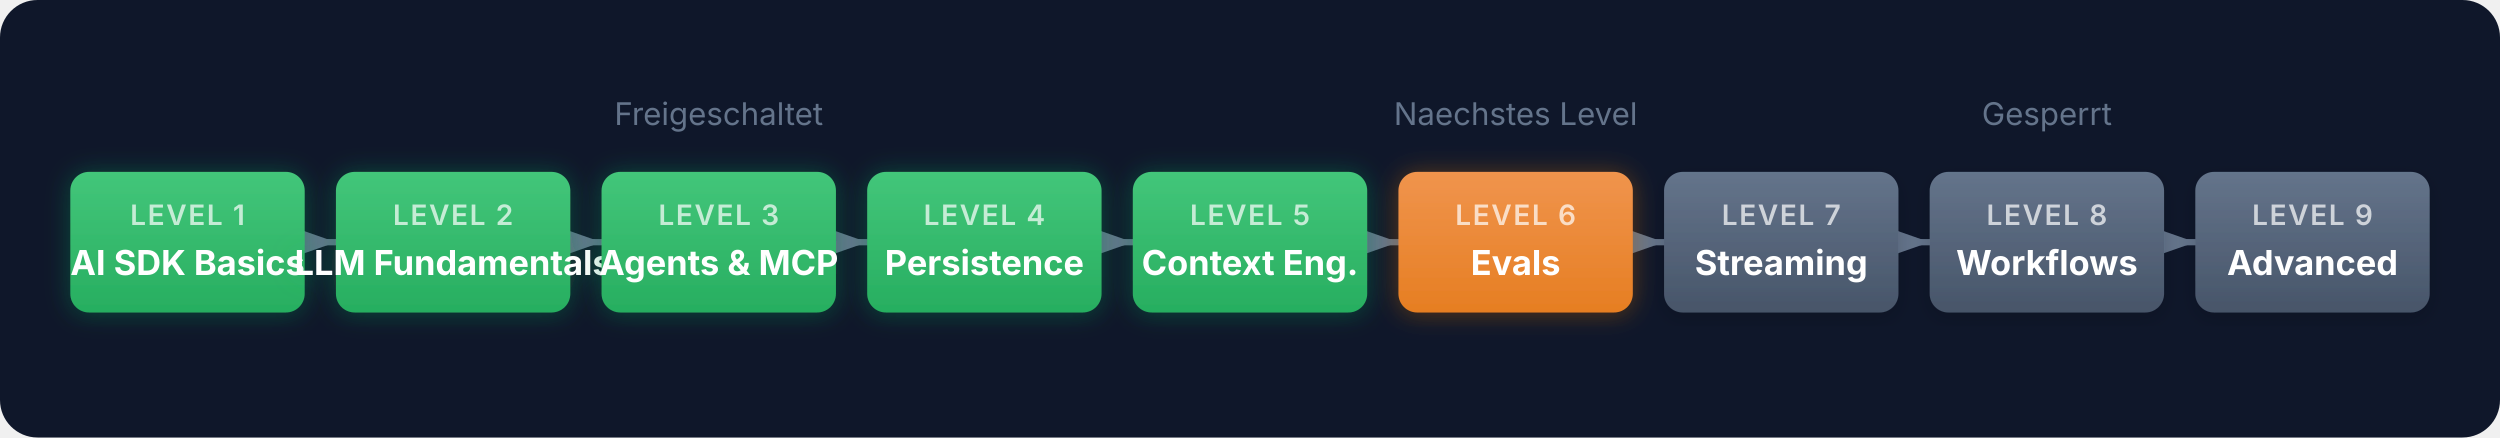
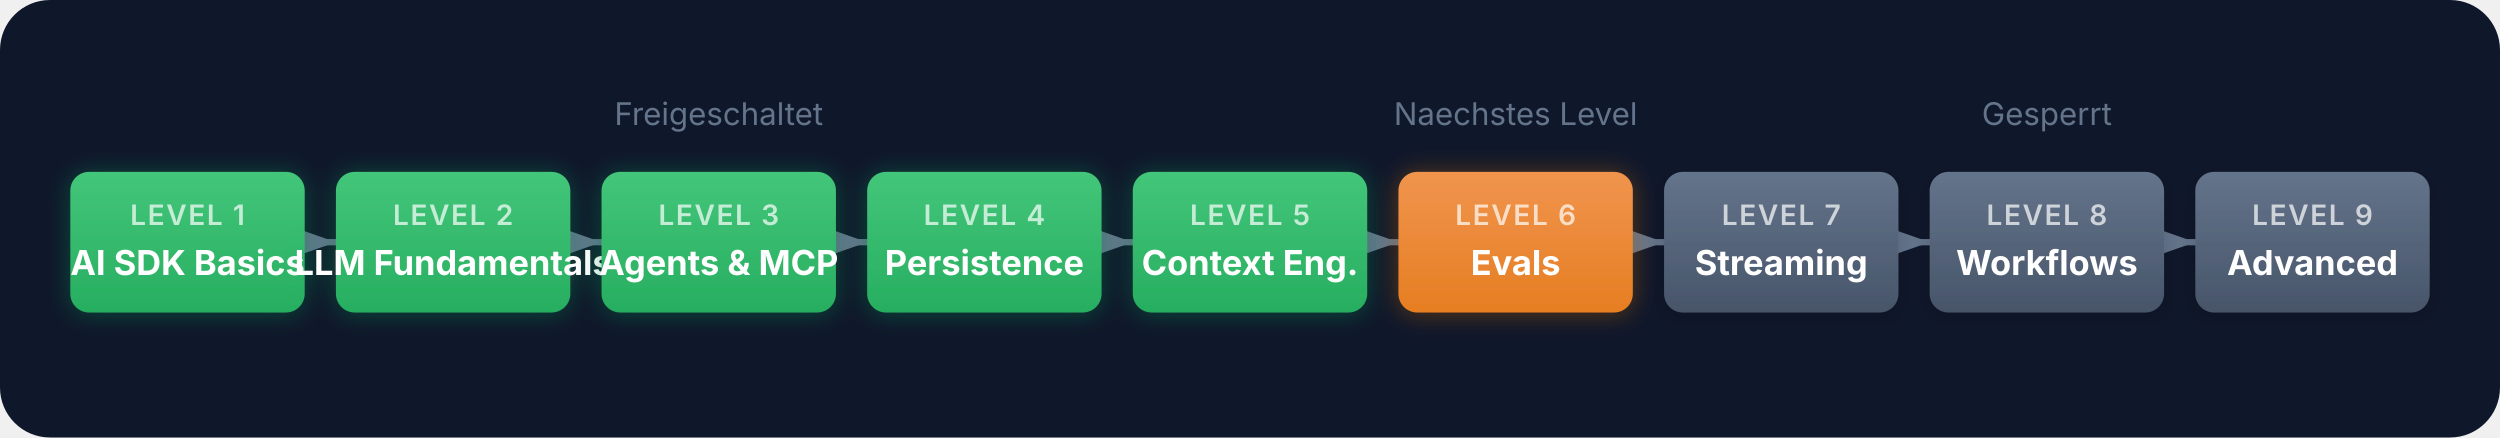
- <svg xmlns="http://www.w3.org/2000/svg" viewBox="0 0 800 140" width="800" height="140">
+ <svg xmlns="http://www.w3.org/2000/svg" viewBox="0 0 800 140">
  <defs>
    <linearGradient id="grad-input" x1="0" y1="0" x2="0" y2="1">
      <stop offset="0%" stop-color="#5B9FE6" />
-       <stop offset="100%" stop-color="#4A90D9" />
+       <stop offset="100%" stop-color="#3A7BD5" />
    </linearGradient>
    <linearGradient id="grad-process" x1="0" y1="0" x2="0" y2="1">
      <stop offset="0%" stop-color="#43C67A" />
      <stop offset="100%" stop-color="#27AE60" />
    </linearGradient>
    <linearGradient id="grad-output" x1="0" y1="0" x2="0" y2="1">
      <stop offset="0%" stop-color="#F0944D" />
      <stop offset="100%" stop-color="#E67E22" />
    </linearGradient>
    <linearGradient id="grad-warning" x1="0" y1="0" x2="0" y2="1">
      <stop offset="0%" stop-color="#EF6B6B" />
      <stop offset="100%" stop-color="#E74C3C" />
    </linearGradient>
    <linearGradient id="grad-neutral" x1="0" y1="0" x2="0" y2="1">
      <stop offset="0%" stop-color="#64748b" />
      <stop offset="100%" stop-color="#475569" />
    </linearGradient>
    <filter id="glow-blue" x="-20%" y="-20%" width="140%" height="140%">
      <feGaussianBlur stdDeviation="4" result="blur" />
-       <feFlood flood-color="#4A90D9" flood-opacity="0.3" />
+       <feFlood flood-color="#3A7BD5" flood-opacity="0.3" />
      <feComposite in2="blur" operator="in" />
      <feMerge>
        <feMergeNode />
        <feMergeNode in="SourceGraphic" />
      </feMerge>
    </filter>
    <filter id="glow-green" x="-20%" y="-20%" width="140%" height="140%">
      <feGaussianBlur stdDeviation="4" result="blur" />
      <feFlood flood-color="#27AE60" flood-opacity="0.3" />
      <feComposite in2="blur" operator="in" />
      <feMerge>
        <feMergeNode />
        <feMergeNode in="SourceGraphic" />
      </feMerge>
    </filter>
    <filter id="glow-orange" x="-20%" y="-20%" width="140%" height="140%">
      <feGaussianBlur stdDeviation="4" result="blur" />
      <feFlood flood-color="#E67E22" flood-opacity="0.3" />
      <feComposite in2="blur" operator="in" />
      <feMerge>
        <feMergeNode />
        <feMergeNode in="SourceGraphic" />
      </feMerge>
    </filter>
    <filter id="glow-red" x="-20%" y="-20%" width="140%" height="140%">
      <feGaussianBlur stdDeviation="4" result="blur" />
      <feFlood flood-color="#E74C3C" flood-opacity="0.3" />
      <feComposite in2="blur" operator="in" />
      <feMerge>
        <feMergeNode />
        <feMergeNode in="SourceGraphic" />
      </feMerge>
    </filter>
    <filter id="shadow">
      <feDropShadow dx="0" dy="2" stdDeviation="3" flood-color="#000" flood-opacity="0.15" />
    </filter>
    <marker id="arrow" viewBox="0 0 10 7" refX="10" refY="3.5" markerWidth="8" markerHeight="6" orient="auto-start-reverse">
      <path d="M 0 0 L 10 3.5 L 0 7 z" fill="#64748b" />
    </marker>
  </defs>
-   <rect width="800" height="140" fill="#0f172a" rx="12" />
+   <rect width="800" height="140" fill="#0f172a" rx="16" />
  <text x="230" y="40" text-anchor="middle" fill="#64748b" font-family="system-ui, -apple-system, sans-serif" font-size="10">Freigeschaltet</text>
  <text x="485" y="40" text-anchor="middle" fill="#64748b" font-family="system-ui, -apple-system, sans-serif" font-size="10">Naechstes Level</text>
  <text x="655" y="40" text-anchor="middle" fill="#64748b" font-family="system-ui, -apple-system, sans-serif" font-size="10">Gesperrt</text>
  <path d="M 97.5 77.5 L 107.5 77.5" stroke="#64748b" stroke-width="2" stroke-linecap="round" marker-end="url(#arrow)" />
  <path d="M 182.5 77.5 L 192.5 77.5" stroke="#64748b" stroke-width="2" stroke-linecap="round" marker-end="url(#arrow)" />
  <path d="M 267.5 77.5 L 277.5 77.5" stroke="#64748b" stroke-width="2" stroke-linecap="round" marker-end="url(#arrow)" />
  <path d="M 352.5 77.5 L 362.5 77.5" stroke="#64748b" stroke-width="2" stroke-linecap="round" marker-end="url(#arrow)" />
  <path d="M 437.5 77.5 L 447.5 77.5" stroke="#64748b" stroke-width="2" stroke-linecap="round" marker-end="url(#arrow)" />
  <path d="M 522.5 77.5 L 532.5 77.5" stroke="#64748b" stroke-width="2" stroke-linecap="round" stroke-dasharray="4 3" marker-end="url(#arrow)" />
  <path d="M 607.5 77.5 L 617.5 77.5" stroke="#64748b" stroke-width="2" stroke-linecap="round" stroke-dasharray="4 3" marker-end="url(#arrow)" />
  <path d="M 692.5 77.5 L 702.5 77.5" stroke="#64748b" stroke-width="2" stroke-linecap="round" stroke-dasharray="4 3" marker-end="url(#arrow)" />
  <g filter="url(#glow-green)">
    <rect x="22.5" y="55" width="75" height="45" rx="6" fill="url(#grad-process)" filter="url(#shadow)" />
    <text x="60" y="72" text-anchor="middle" fill="#fff" font-family="system-ui, -apple-system, sans-serif" font-size="9" font-weight="600" letter-spacing="0.5" opacity="0.7">LEVEL 1</text>
    <text x="60" y="88" text-anchor="middle" fill="#fff" font-family="system-ui, -apple-system, sans-serif" font-size="11" font-weight="700" textLength="67" lengthAdjust="spacingAndGlyphs">AI SDK Basics</text>
  </g>
  <g filter="url(#glow-green)">
    <rect x="107.5" y="55" width="75" height="45" rx="6" fill="url(#grad-process)" filter="url(#shadow)" />
    <text x="145" y="72" text-anchor="middle" fill="#fff" font-family="system-ui, -apple-system, sans-serif" font-size="9" font-weight="600" letter-spacing="0.5" opacity="0.7">LEVEL 2</text>
    <text x="145" y="88" text-anchor="middle" fill="#fff" font-family="system-ui, -apple-system, sans-serif" font-size="11" font-weight="700" textLength="67" lengthAdjust="spacingAndGlyphs">LLM Fundamentals</text>
  </g>
  <g filter="url(#glow-green)">
    <rect x="192.5" y="55" width="75" height="45" rx="6" fill="url(#grad-process)" filter="url(#shadow)" />
    <text x="230" y="72" text-anchor="middle" fill="#fff" font-family="system-ui, -apple-system, sans-serif" font-size="9" font-weight="600" letter-spacing="0.5" opacity="0.7">LEVEL 3</text>
    <text x="230" y="88" text-anchor="middle" fill="#fff" font-family="system-ui, -apple-system, sans-serif" font-size="11" font-weight="700" textLength="67" lengthAdjust="spacingAndGlyphs">Agents &amp; MCP</text>
  </g>
  <g filter="url(#glow-green)">
    <rect x="277.5" y="55" width="75" height="45" rx="6" fill="url(#grad-process)" filter="url(#shadow)" />
    <text x="315" y="72" text-anchor="middle" fill="#fff" font-family="system-ui, -apple-system, sans-serif" font-size="9" font-weight="600" letter-spacing="0.5" opacity="0.7">LEVEL 4</text>
    <text x="315" y="88" text-anchor="middle" fill="#fff" font-family="system-ui, -apple-system, sans-serif" font-size="11" font-weight="700" textLength="67" lengthAdjust="spacingAndGlyphs">Persistence</text>
  </g>
  <g filter="url(#glow-green)">
    <rect x="362.5" y="55" width="75" height="45" rx="6" fill="url(#grad-process)" filter="url(#shadow)" />
    <text x="400" y="72" text-anchor="middle" fill="#fff" font-family="system-ui, -apple-system, sans-serif" font-size="9" font-weight="600" letter-spacing="0.5" opacity="0.7">LEVEL 5</text>
    <text x="400" y="88" text-anchor="middle" fill="#fff" font-family="system-ui, -apple-system, sans-serif" font-size="11" font-weight="700" textLength="67" lengthAdjust="spacingAndGlyphs">Context Eng.</text>
  </g>
  <g filter="url(#glow-orange)">
    <rect x="447.5" y="55" width="75" height="45" rx="6" fill="url(#grad-output)" filter="url(#shadow)" />
    <text x="485" y="72" text-anchor="middle" fill="#fff" font-family="system-ui, -apple-system, sans-serif" font-size="9" font-weight="600" letter-spacing="0.5" opacity="0.7">LEVEL 6</text>
    <text x="485" y="88" text-anchor="middle" fill="#fff" font-family="system-ui, -apple-system, sans-serif" font-size="11" font-weight="700">Evals</text>
  </g>
  <g>
    <rect x="532.5" y="55" width="75" height="45" rx="6" fill="url(#grad-neutral)" filter="url(#shadow)" />
    <text x="570" y="72" text-anchor="middle" fill="#fff" font-family="system-ui, -apple-system, sans-serif" font-size="9" font-weight="600" letter-spacing="0.5" opacity="0.7">LEVEL 7</text>
    <text x="570" y="88" text-anchor="middle" fill="#fff" font-family="system-ui, -apple-system, sans-serif" font-size="11" font-weight="700">Streaming</text>
  </g>
  <g>
    <rect x="617.5" y="55" width="75" height="45" rx="6" fill="url(#grad-neutral)" filter="url(#shadow)" />
    <text x="655" y="72" text-anchor="middle" fill="#fff" font-family="system-ui, -apple-system, sans-serif" font-size="9" font-weight="600" letter-spacing="0.5" opacity="0.7">LEVEL 8</text>
    <text x="655" y="88" text-anchor="middle" fill="#fff" font-family="system-ui, -apple-system, sans-serif" font-size="11" font-weight="700">Workflows</text>
  </g>
  <g>
    <rect x="702.5" y="55" width="75" height="45" rx="6" fill="url(#grad-neutral)" filter="url(#shadow)" />
    <text x="740" y="72" text-anchor="middle" fill="#fff" font-family="system-ui, -apple-system, sans-serif" font-size="9" font-weight="600" letter-spacing="0.5" opacity="0.7">LEVEL 9</text>
    <text x="740" y="88" text-anchor="middle" fill="#fff" font-family="system-ui, -apple-system, sans-serif" font-size="11" font-weight="700">Advanced</text>
  </g>
</svg>
